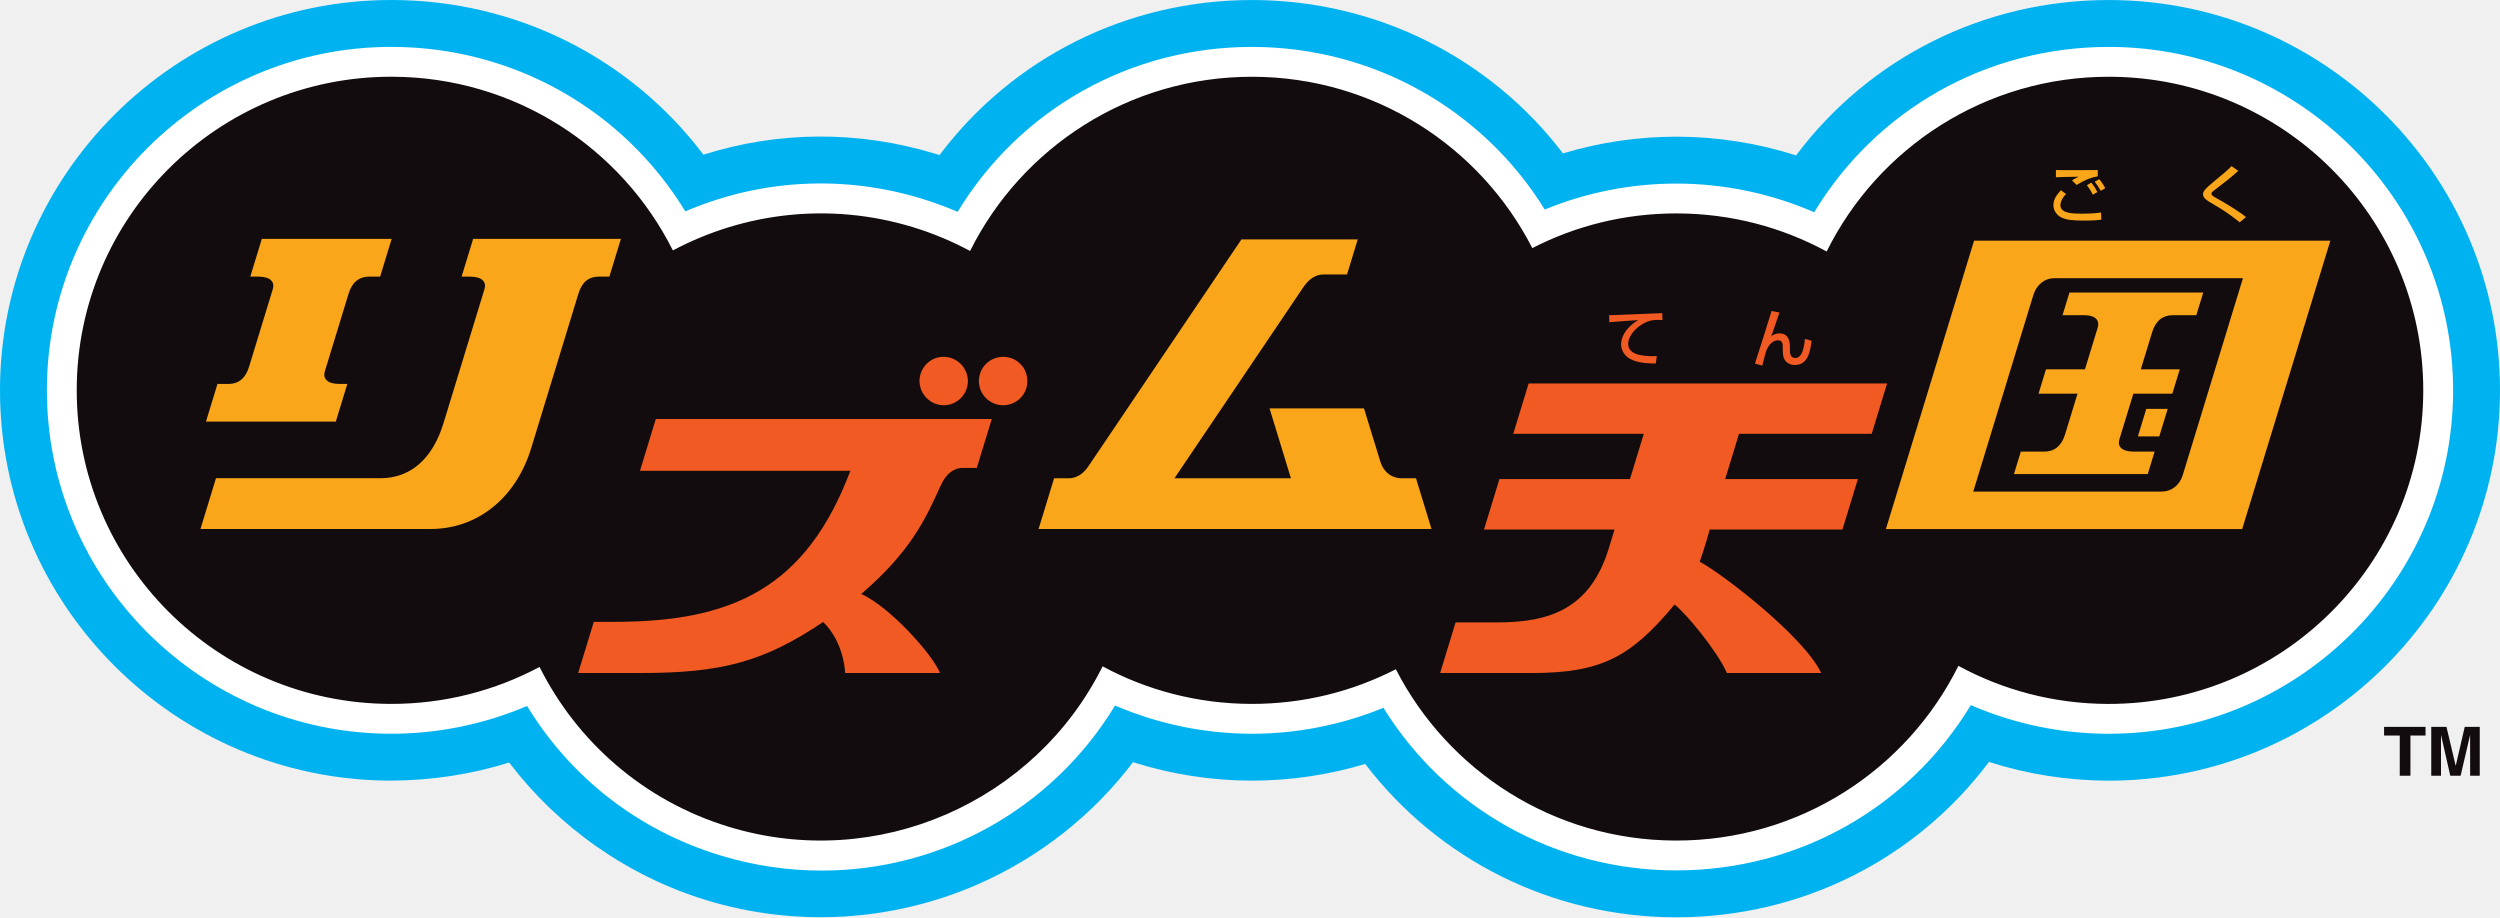
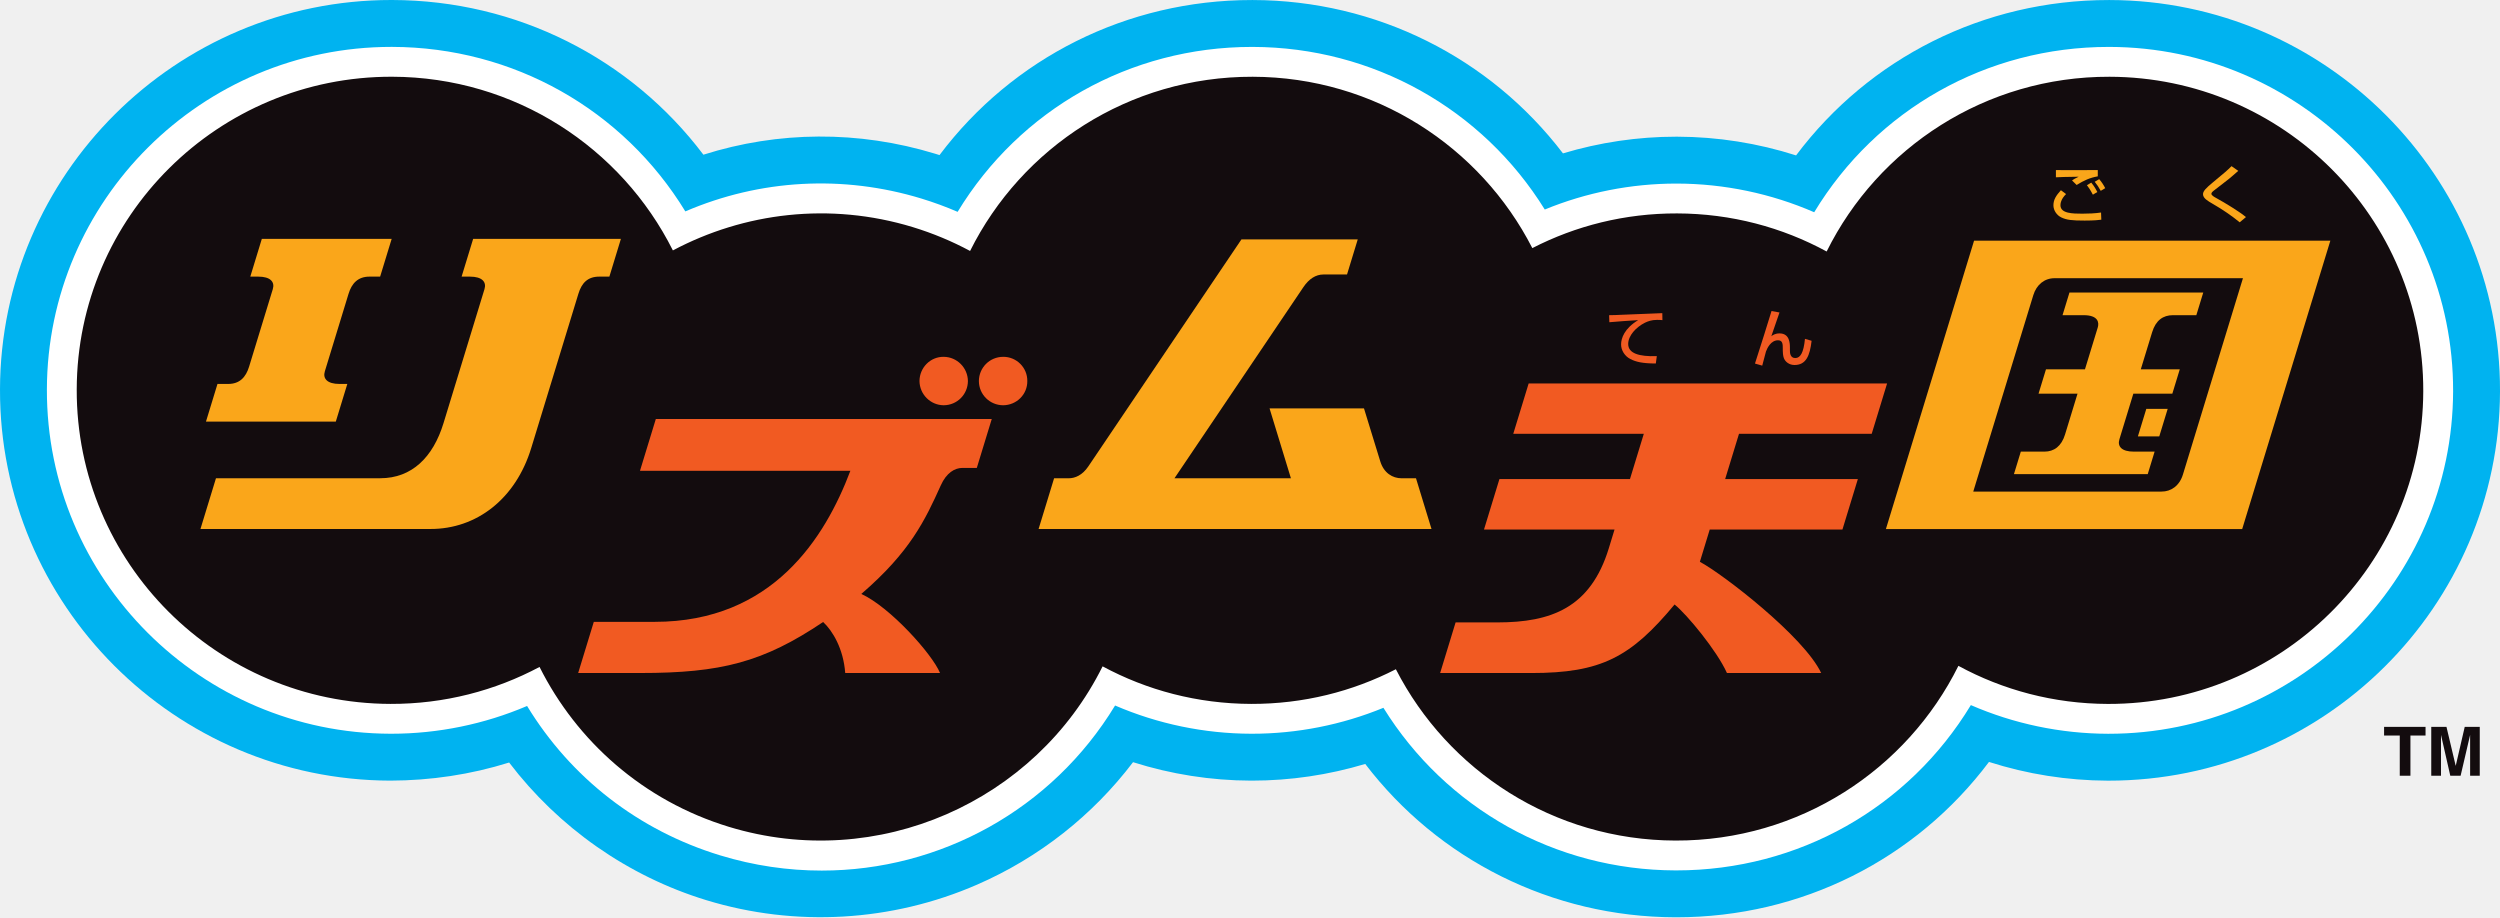
<svg xmlns="http://www.w3.org/2000/svg" version="1.1" id="svg2" width="666.667" height="244.611" viewBox="0 0 666.667 244.611">
  <defs id="defs6">
    <clipPath clipPathUnits="userSpaceOnUse" id="clipPath16">
      <path d="M 0,183.458 H 500 V 0 H 0 Z" id="path14" />
    </clipPath>
  </defs>
  <g id="g8" transform="matrix(1.333333,0,0,-1.333333,0,244.6107)">
    <g id="g10">
      <g id="g12" clip-path="url(#clipPath16)">
-         <g id="g18" transform="translate(421.9434,183.4524)">
-           <path d="m 0,0 h -0.001 -0.203 c -25.045,0 -47.916,-11.612 -62.524,-31.074 -7.648,2.446 -15.681,3.722 -23.764,3.743 h -0.21 c -7.673,0 -15.327,-1.138 -22.646,-3.339 -14.604,19.135 -37.312,30.607 -62.013,30.67 h -0.203 c -24.999,0 -47.857,-11.59 -62.477,-31.01 -0.29,0.092 -0.581,0.183 -0.872,0.272 -15.33,4.672 -31.366,4.549 -46.349,-0.195 -14.587,19.308 -37.361,30.876 -62.233,30.939 h -0.181 c -43.068,0 -78.162,-34.892 -78.267,-77.862 -0.112,-43.037 34.905,-78.145 78.06,-78.264 8.075,0.019 16.104,1.213 23.767,3.621 9.882,-12.982 23.718,-22.734 39.476,-27.541 17.817,-5.429 37.04,-4.32 54.13,3.125 12.4,5.403 23.126,13.88 31.174,24.484 7.597,-2.41 15.569,-3.668 23.582,-3.689 h 0.214 c 7.672,0 15.322,1.137 22.64,3.337 14.611,-19.133 37.323,-30.606 62.016,-30.669 h 0.203 c 25.046,0 47.921,11.612 62.533,31.071 7.64,-2.444 15.666,-3.72 23.751,-3.746 h 0.181 c 43.056,0 78.152,34.893 78.272,77.871 C 78.161,-35.218 43.145,-0.112 0,0" style="fill:#00b3f0;fill-opacity:1;fill-rule:nonzero;stroke:none" id="path20" />
+         <g id="g18" transform="translate(421.9436,183.4522)">
+           <path d="m 0,0 h -0.001 -0.203 c -25.045,0 -47.916,-11.612 -62.525,-31.074 -7.647,2.446 -15.68,3.722 -23.763,3.743 h -0.21 c -7.673,0 -15.326,-1.138 -22.647,-3.339 -14.603,19.135 -37.312,30.608 -62.012,30.67 h -0.203 c -24.999,0 -47.857,-11.59 -62.477,-31.01 -0.291,0.092 -0.581,0.183 -0.873,0.272 -15.329,4.673 -31.365,4.549 -46.348,-0.195 -14.587,19.308 -37.361,30.876 -62.233,30.939 h -0.181 c -43.068,0 -78.162,-34.892 -78.267,-77.862 -0.113,-43.036 34.904,-78.145 78.06,-78.264 8.075,0.019 16.103,1.213 23.767,3.621 9.882,-12.982 23.719,-22.734 39.476,-27.541 17.817,-5.429 37.039,-4.32 54.13,3.125 12.4,5.403 23.125,13.88 31.174,24.484 7.597,-2.41 15.568,-3.668 23.582,-3.689 h 0.214 c 7.672,0 15.321,1.137 22.641,3.337 14.61,-19.134 37.321,-30.606 62.015,-30.67 h 0.203 c 25.046,0 47.921,11.614 62.534,31.072 7.639,-2.444 15.665,-3.72 23.75,-3.745 h 0.18 c 43.057,0 78.154,34.893 78.274,77.871 C 78.16,-35.218 43.146,-0.112 0,0" style="fill:#00b3f0;fill-opacity:1;fill-rule:nonzero;stroke:none" id="path20" />
        </g>
-         <g id="g22" transform="translate(421.9189,174.0744)">
-           <path d="M 0,0 H -0.001 -0.18 c -24.398,0 -46.454,-12.519 -58.898,-33.066 -8.599,3.74 -17.966,5.71 -27.414,5.735 h -0.185 c -9.014,0 -17.995,-1.783 -26.286,-5.19 -12.483,20.135 -34.369,32.46 -58.398,32.521 h -0.179 c -24.35,0 -46.39,-12.488 -58.854,-32.985 -2.353,1.015 -4.769,1.902 -7.229,2.654 -15.712,4.79 -32.272,3.855 -47.229,-2.565 -12.441,20.374 -34.411,32.841 -58.64,32.902 h -0.159 c -37.908,0 -68.797,-30.7 -68.89,-68.508 -0.099,-37.866 30.723,-68.758 68.708,-68.862 h 0.183 c 9.33,0 18.605,1.907 27.147,5.554 8.773,-14.391 22.298,-24.903 38.621,-29.88 6.747,-2.057 13.58,-3.043 20.31,-3.043 23.673,0 46.04,12.213 58.669,33.016 8.543,-3.683 17.838,-5.623 27.199,-5.647 h 0.189 c 9.011,0 17.988,1.78 26.278,5.186 12.491,-20.134 34.38,-32.457 58.402,-32.518 h 0.179 c 24.402,0 46.461,12.516 58.908,33.061 8.589,-3.735 17.949,-5.706 27.396,-5.736 h 0.159 c 37.899,0 68.79,30.703 68.896,68.517 C 68.795,-30.987 37.975,-0.099 0,0" style="fill:#ffffff;fill-opacity:1;fill-rule:nonzero;stroke:none" id="path24" />
+         <g id="g22" transform="translate(421.9192,174.0743)">
+           <path d="M 0,0 H -0.001 -0.18 c -24.398,0 -46.455,-12.52 -58.899,-33.066 -8.599,3.74 -17.965,5.71 -27.413,5.735 h -0.186 c -9.013,0 -17.994,-1.782 -26.285,-5.19 -12.483,20.135 -34.369,32.46 -58.398,32.521 h -0.179 c -24.35,0 -46.391,-12.488 -58.854,-32.985 -2.353,1.015 -4.769,1.902 -7.229,2.654 -15.712,4.79 -32.273,3.855 -47.229,-2.565 -12.441,20.374 -34.411,32.841 -58.64,32.902 h -0.159 c -37.908,0 -68.797,-30.7 -68.89,-68.508 -0.099,-37.867 30.723,-68.757 68.708,-68.862 h 0.183 c 9.33,0 18.605,1.907 27.147,5.554 8.773,-14.392 22.298,-24.902 38.621,-29.88 6.747,-2.058 13.58,-3.043 20.309,-3.043 23.674,0 46.04,12.213 58.67,33.016 8.543,-3.683 17.838,-5.622 27.199,-5.647 h 0.189 c 9.011,0 17.988,1.781 26.278,5.187 12.491,-20.135 34.38,-32.458 58.402,-32.52 h 0.179 c 24.401,0 46.461,12.517 58.908,33.062 8.589,-3.736 17.949,-5.705 27.395,-5.736 h 0.16 c 37.899,0 68.791,30.703 68.896,68.517 C 68.795,-30.987 37.975,-0.099 0,0" style="fill:#ffffff;fill-opacity:1;fill-rule:nonzero;stroke:none" id="path24" />
        </g>
-         <g id="g26" transform="translate(421.9034,168.1068)">
-           <path d="m 0,0 c -24.797,0.062 -46.279,-14.188 -56.572,-34.948 -8.887,4.831 -19.078,7.588 -29.921,7.617 -10.429,0.028 -20.274,-2.481 -28.946,-6.939 -10.378,20.291 -31.509,34.208 -55.921,34.27 -24.757,0.062 -46.205,-14.143 -56.526,-34.841 -3.588,1.927 -7.414,3.532 -11.461,4.769 -16.613,5.063 -33.741,2.905 -47.979,-4.661 -10.293,20.539 -31.559,34.676 -56.164,34.739 -34.745,0.079 -62.982,-27.914 -63.067,-62.557 -0.091,-34.632 28.005,-62.782 62.755,-62.878 10.775,-0.028 20.926,2.655 29.808,7.391 7.442,-14.85 20.728,-26.75 37.868,-31.976 29.83,-9.092 61.327,5.096 74.743,32.094 8.842,-4.763 18.96,-7.481 29.712,-7.509 10.429,-0.028 20.274,2.48 28.94,6.933 10.384,-20.28 31.514,-34.202 55.926,-34.265 24.803,-0.062 46.285,14.183 56.583,34.943 8.888,-4.831 19.067,-7.583 29.899,-7.617 34.745,-0.079 62.977,27.93 63.073,62.562 C 62.835,-28.235 34.745,-0.09 0,0" style="fill:#130c0e;fill-opacity:1;fill-rule:nonzero;stroke:none" id="path28" />
+         <g id="g26" transform="translate(421.9035,168.107)">
+           <path d="m 0,0 c -24.798,0.062 -46.279,-14.188 -56.572,-34.948 -8.887,4.831 -19.078,7.588 -29.921,7.616 -10.429,0.029 -20.275,-2.48 -28.946,-6.939 -10.378,20.292 -31.508,34.209 -55.92,34.271 -24.758,0.062 -46.206,-14.143 -56.527,-34.841 -3.588,1.927 -7.414,3.531 -11.461,4.769 -16.613,5.063 -33.741,2.905 -47.979,-4.661 -10.293,20.539 -31.559,34.676 -56.164,34.738 -34.745,0.079 -62.983,-27.913 -63.068,-62.556 -0.09,-34.632 28.006,-62.782 62.756,-62.879 10.775,-0.028 20.927,2.657 29.808,7.392 7.442,-14.85 20.728,-26.75 37.868,-31.977 29.83,-9.091 61.327,5.097 74.743,32.095 8.842,-4.764 18.96,-7.481 29.712,-7.51 10.429,-0.028 20.274,2.481 28.941,6.934 10.383,-20.279 31.513,-34.202 55.925,-34.265 24.803,-0.062 46.284,14.183 56.583,34.943 8.888,-4.831 19.068,-7.583 29.899,-7.617 34.745,-0.079 62.976,27.93 63.073,62.562 C 62.835,-28.235 34.744,-0.09 0,0" style="fill:#130c0e;fill-opacity:1;fill-rule:nonzero;stroke:none" id="path28" />
        </g>
-         <g id="g30" transform="translate(448.5901,127.8178)">
-           <path d="m 0,0 h -37.66 c -2.023,0.006 -3.623,-1.28 -4.272,-3.404 l -12.006,-39.271 h 37.66 c 1.87,-0.01 3.576,1.13 4.272,3.404 z M 17.483,7.511 -0.151,-50.167 h -71.257 l 17.634,57.678 z m -38.497,-39.157 h 4.276 l 1.687,5.519 h -4.276 z m -15.068,24.251 1.383,4.525 H -7.94 l -1.384,-4.525 h -4.671 c -1.996,0 -3.445,-1.045 -4.166,-3.404 l -2.273,-7.433 h 7.797 l -1.485,-4.857 h -7.797 l -2.789,-9.125 c -0.44,-1.437 0.451,-2.47 2.881,-2.47 h 4.16 l -1.374,-4.495 H -45.8 l 1.374,4.495 h 4.724 c 1.93,0 3.405,1.086 4.117,3.414 l 2.501,8.181 h -7.797 l 1.485,4.857 h 7.797 l 2.561,8.377 c 0.297,0.972 0.112,2.46 -2.832,2.46 z" style="fill:#faa61a;fill-opacity:1;fill-rule:nonzero;stroke:none" id="path32" />
+         <g id="g30" transform="translate(448.5901,127.8179)">
+           <path d="m 0,0 h -37.66 c -2.023,0.006 -3.623,-1.28 -4.272,-3.404 l -12.006,-39.271 h 37.66 c 1.87,-0.01 3.577,1.13 4.272,3.404 z M 17.482,7.511 -0.151,-50.167 h -71.257 l 17.634,57.678 z m -38.496,-39.157 h 4.276 l 1.687,5.519 h -4.276 z m -15.068,24.251 1.383,4.525 H -7.94 l -1.383,-4.525 h -4.672 c -1.996,0 -3.444,-1.045 -4.166,-3.404 l -2.273,-7.433 h 7.797 l -1.485,-4.857 h -7.797 l -2.789,-9.125 c -0.439,-1.437 0.451,-2.471 2.881,-2.471 h 4.16 l -1.374,-4.495 H -45.8 l 1.374,4.495 h 4.724 c 1.93,0 3.405,1.087 4.117,3.415 l 2.501,8.181 h -7.797 l 1.485,4.857 h 7.797 l 2.561,8.377 c 0.298,0.972 0.112,2.46 -2.832,2.46 z" style="fill:#faa61a;fill-opacity:1;fill-rule:nonzero;stroke:none" id="path32" />
        </g>
-         <g id="g34" transform="translate(447.9442,138.9967)">
-           <path d="m 0,0 c -1.7,1.385 -3.513,2.607 -5.414,3.702 -1.02,0.592 -1.927,1.121 -1.927,1.927 0,0.617 0.63,1.246 1.94,2.329 2.543,2.103 2.883,2.392 3.765,3.274 l 1.347,-0.944 C -2.065,8.726 -2.342,8.512 -4.797,6.636 -5.414,6.17 -5.666,5.969 -5.666,5.704 -5.666,5.39 -5.099,5.075 -4.734,4.873 -2.883,3.866 0.102,2.028 1.247,1.045 Z" style="fill:#faa61a;fill-opacity:1;fill-rule:nonzero;stroke:none" id="path36" />
+         <g id="g34" transform="translate(447.9445,138.9966)">
+           <path d="m 0,0 c -1.7,1.385 -3.513,2.607 -5.414,3.703 -1.02,0.591 -1.928,1.12 -1.928,1.926 0,0.617 0.631,1.246 1.941,2.329 2.544,2.104 2.882,2.393 3.764,3.274 l 1.348,-0.944 C -2.065,8.727 -2.342,8.512 -4.798,6.636 -5.414,6.17 -5.666,5.969 -5.666,5.705 c 0,-0.315 0.566,-0.63 0.932,-0.831 1.85,-1.008 4.836,-2.846 5.98,-3.829 z" style="fill:#faa61a;fill-opacity:1;fill-rule:nonzero;stroke:none" id="path36" />
        </g>
-         <g id="g38" transform="translate(420.1472,145.2874)">
-           <path d="M 0,0 C -0.448,0.806 -0.704,1.189 -1.202,1.816 L -0.307,2.34 C 0.204,1.752 0.626,1.087 0.894,0.537 Z m -1.573,-0.767 c -0.576,1.112 -0.985,1.624 -1.189,1.892 l 0.869,0.525 c 0.666,-0.806 1.1,-1.65 1.215,-1.88 z m 0.985,3.67 C -2.2,2.622 -3.338,2.084 -4.82,1.176 l -0.922,0.908 c 0.409,0.281 0.499,0.333 1.331,0.742 C -7.045,2.788 -8.146,2.762 -8.964,2.711 v 1.445 c 0.384,-0.013 1.97,-0.013 2.609,-0.013 0.908,0 4.948,0.013 5.767,0.013 z m -6.343,-3.542 c -1.073,-1.036 -1.125,-1.969 -1.125,-2.238 0,-1.662 2.455,-1.688 4.374,-1.688 1.252,0 2.506,0.052 3.746,0.231 l 0.051,-1.432 c -0.448,-0.064 -1.342,-0.179 -3.325,-0.179 -2.518,0 -3.605,0.115 -4.692,0.639 -0.883,0.422 -1.561,1.393 -1.561,2.404 0,1.176 0.563,1.982 1.496,3.03 z" style="fill:#faa61a;fill-opacity:1;fill-rule:nonzero;stroke:none" id="path40" />
+         <g id="g38" transform="translate(420.1477,145.2876)">
+           <path d="M 0,0 C -0.448,0.806 -0.704,1.189 -1.203,1.815 L -0.308,2.34 C 0.204,1.751 0.625,1.087 0.894,0.537 Z m -1.573,-0.767 c -0.576,1.112 -0.986,1.623 -1.19,1.892 l 0.869,0.524 C -1.228,0.844 -0.794,0 -0.678,-0.23 Z m 0.984,3.669 C -2.2,2.622 -3.338,2.084 -4.821,1.176 l -0.921,0.908 c 0.409,0.281 0.499,0.333 1.33,0.742 C -7.046,2.788 -8.146,2.762 -8.965,2.711 v 1.444 c 0.385,-0.012 1.97,-0.012 2.61,-0.012 0.908,0 4.948,0.012 5.766,0.012 z M -6.932,-0.64 c -1.073,-1.035 -1.125,-1.968 -1.125,-2.237 0,-1.662 2.455,-1.688 4.374,-1.688 1.252,0 2.506,0.051 3.746,0.231 l 0.051,-1.433 c -0.448,-0.064 -1.342,-0.178 -3.324,-0.178 -2.519,0 -3.605,0.114 -4.692,0.639 -0.883,0.421 -1.561,1.393 -1.561,2.404 0,1.175 0.563,1.982 1.496,3.03 z" style="fill:#faa61a;fill-opacity:1;fill-rule:nonzero;stroke:none" id="path40" />
        </g>
-         <g id="g42" transform="translate(374.3398,96.6927)">
-           <path d="M 0,0 3.081,10.076 H -68.608 L -71.688,0 h 26.108 l -2.765,-9.044 h -26.108 l -3.089,-10.101 h 26.109 l -1.142,-3.735 c -3.657,-11.961 -11.578,-14.83 -22.277,-14.837 h -8.368 l -3.095,-10.123 h 18.223 c 13.994,-0.007 19.894,3.15 28.669,13.708 2.445,-1.958 8.482,-9.255 10.474,-13.708 h 18.847 c -3.418,7.266 -19.674,19.796 -24.295,22.262 0.927,2.555 2.003,6.433 2.003,6.433 h 26.541 l 3.088,10.101 H -29.306 L -26.541,0 Z" style="fill:#f15a22;fill-opacity:1;fill-rule:nonzero;stroke:none" id="path44" />
+         <g id="g42" transform="translate(374.3401,96.6929)">
+           <path d="M 0,0 3.08,10.076 H -68.608 L -71.688,0 h 26.108 l -2.765,-9.045 h -26.109 l -3.088,-10.101 h 26.108 l -1.141,-3.734 c -3.656,-11.962 -11.578,-14.831 -22.278,-14.838 h -8.367 l -3.094,-10.123 h 18.222 c 13.994,-0.006 19.894,3.151 28.668,13.708 2.445,-1.957 8.483,-9.254 10.475,-13.708 h 18.846 c -3.417,7.268 -19.642,19.78 -24.263,22.246 l 1.971,6.449 h 26.541 l 3.088,10.101 H -29.307 L -26.541,0 Z" style="fill:#f15a22;fill-opacity:1;fill-rule:nonzero;stroke:none" id="path44" />
        </g>
-         <g id="g46" transform="translate(355.8982,120.963)">
-           <path d="m 0,0 c -0.253,-0.759 -1.415,-4.058 -1.631,-4.741 0.278,0.202 0.771,0.557 1.631,0.557 2.035,0 2.086,-1.96 2.086,-2.87 v -0.544 c 0,-0.366 0,-1.517 1.074,-1.517 1.012,0 1.669,1.062 1.934,3.843 l 1.328,-0.392 c -0.341,-2.983 -1.1,-4.842 -3.425,-4.842 -1.037,0 -1.846,0.633 -2.125,1.379 -0.176,0.467 -0.214,1.226 -0.214,1.504 v 0.43 c 0,0.809 0,1.63 -0.948,1.63 -1.429,0 -2.15,-1.542 -2.415,-2.25 -0.026,-0.063 -0.658,-2.478 -0.747,-2.819 l -1.453,0.417 c 0.986,2.984 2.756,8.711 3.313,10.506 z" style="fill:#f15a22;fill-opacity:1;fill-rule:nonzero;stroke:none" id="path48" />
+         <g id="g46" transform="translate(355.8987,120.9629)">
+           <path d="m 0,0 c -0.254,-0.759 -1.416,-4.058 -1.631,-4.741 0.277,0.202 0.771,0.556 1.631,0.556 2.034,0 2.085,-1.959 2.085,-2.869 v -0.544 c 0,-0.366 0,-1.517 1.075,-1.517 1.012,0 1.668,1.062 1.934,3.843 l 1.328,-0.392 c -0.342,-2.983 -1.101,-4.842 -3.426,-4.842 -1.036,0 -1.846,0.633 -2.125,1.379 -0.176,0.467 -0.214,1.226 -0.214,1.504 v 0.43 c 0,0.809 0,1.631 -0.948,1.631 -1.429,0 -2.149,-1.542 -2.415,-2.251 -0.025,-0.062 -0.657,-2.478 -0.746,-2.819 l -1.453,0.417 c 0.986,2.984 2.756,8.711 3.312,10.506 z" style="fill:#f15a22;fill-opacity:1;fill-rule:nonzero;stroke:none" id="path48" />
        </g>
-         <g id="g50" transform="translate(332.4863,119.432)">
-           <path d="m 0,0 c -0.26,0.025 -0.544,0.049 -1.076,0.049 -1.112,0 -1.865,-0.297 -2.446,-0.58 -1.755,-0.878 -3.324,-2.571 -3.324,-4.239 0,-1.879 2.162,-2.546 5.721,-2.435 l -0.197,-1.47 c -2.658,0.012 -3.98,0.321 -5.105,0.902 -1.112,0.568 -1.84,1.742 -1.84,2.892 0,1.272 0.654,3.2 3.41,4.881 -1.928,-0.111 -3.843,-0.26 -5.759,-0.42 l -0.049,1.409 c 0.852,0 1.78,0.049 2.632,0.086 1.063,0.049 6.735,0.272 8.008,0.321 z" style="fill:#f15a22;fill-opacity:1;fill-rule:nonzero;stroke:none" id="path52" />
+         <g id="g50" transform="translate(332.4865,119.4322)">
+           <path d="m 0,0 c -0.26,0.024 -0.545,0.049 -1.076,0.049 -1.112,0 -1.865,-0.297 -2.446,-0.58 -1.755,-0.878 -3.325,-2.572 -3.325,-4.24 0,-1.878 2.162,-2.545 5.722,-2.434 l -0.197,-1.47 c -2.657,0.011 -3.98,0.321 -5.105,0.902 -1.112,0.568 -1.841,1.742 -1.841,2.892 0,1.272 0.655,3.2 3.411,4.881 -1.928,-0.111 -3.843,-0.26 -5.759,-0.42 l -0.049,1.408 c 0.852,0 1.779,0.05 2.632,0.087 1.062,0.05 6.735,0.272 8.008,0.321 z" style="fill:#f15a22;fill-opacity:1;fill-rule:nonzero;stroke:none" id="path52" />
        </g>
-         <g id="g54" transform="translate(283.2005,87.7994)">
-           <path d="m 0,0 h -2.849 c -1.865,-0.005 -3.587,1.076 -4.297,3.385 l -3.258,10.599 H -29.291 L -25.015,0 H -48.31 l 25.787,38.231 c 1.127,1.67 2.482,2.519 3.987,2.53 h 4.74 l 2.145,7.014 H -34.915 L -65.534,2.381 C -66.72,0.623 -68.164,0 -69.498,0 h -2.885 l -3.1,-10.14 H 3.1 Z" style="fill:#faa61a;fill-opacity:1;fill-rule:nonzero;stroke:none" id="path56" />
+         <g id="g54" transform="translate(283.2004,87.7994)">
+           <path d="m 0,0 h -2.849 c -1.865,-0.005 -3.587,1.076 -4.297,3.385 l -3.258,10.599 H -29.291 L -25.016,0 H -48.31 l 25.788,38.231 c 1.126,1.67 2.482,2.519 3.987,2.53 h 4.739 l 2.145,7.014 H -34.915 L -65.534,2.381 C -66.72,0.623 -68.164,0 -69.499,0 h -2.883 l -3.1,-10.14 H 3.101 Z" style="fill:#faa61a;fill-opacity:1;fill-rule:nonzero;stroke:none" id="path56" />
        </g>
-         <g id="g58" transform="translate(127.9958,89.2954)">
-           <path d="M 0,0 H 42.078 C 33.206,-23.47 18.457,-30.206 -5.099,-30.206 H -9.235 L -12.364,-40.44 H 0.093 c 16.123,0 24.566,2.154 36.536,10.203 1.911,-1.776 4.061,-5.354 4.418,-10.203 H 60.01 c -1.525,3.743 -9.976,13.181 -15.745,15.812 9.798,8.446 12.745,14.744 15.895,21.71 1.128,2.524 2.791,3.499 4.336,3.499 h 2.87 l 2.992,9.785 H 3.169 Z m 60.737,13.111 c 2.713,0.013 4.83,2.186 4.85,4.837 -0.027,2.665 -2.185,4.83 -4.836,4.85 -2.699,0.035 -4.83,-2.186 -4.85,-4.837 0.027,-2.665 2.185,-4.829 4.836,-4.85 m 16.73,4.837 c 0.027,-2.665 -2.137,-4.824 -4.85,-4.837 -2.651,0.021 -4.824,2.137 -4.837,4.85 0.02,2.651 2.137,4.824 4.85,4.837 2.665,0.027 4.872,-2.151 4.837,-4.85" style="fill:#f15a22;fill-opacity:1;fill-rule:nonzero;stroke:none" id="path60" />
+         <g id="g58" transform="translate(127.9958,89.2955)">
+           <path d="M 0,0 H 42.078 C 37.011,-13.404 26.507,-30.206 2.952,-30.206 H -9.235 l -3.129,-10.234 12.457,10e-4 c 16.123,-10e-4 24.566,2.153 36.536,10.202 1.911,-1.777 4.061,-5.355 4.418,-10.203 H 60.01 c -1.525,3.743 -9.976,13.181 -15.745,15.812 9.797,8.445 12.745,14.743 15.895,21.71 1.129,2.524 2.791,3.498 4.336,3.498 h 2.87 l 2.992,9.785 H 3.169 Z m 60.737,13.111 c 2.714,0.013 4.83,2.186 4.85,4.837 -0.027,2.665 -2.186,4.829 -4.837,4.85 -2.698,0.035 -4.829,-2.186 -4.849,-4.837 0.027,-2.665 2.185,-4.829 4.836,-4.85 m 16.73,4.837 c 0.027,-2.665 -2.137,-4.824 -4.85,-4.837 -2.651,0.021 -4.825,2.137 -4.837,4.85 0.02,2.651 2.136,4.824 4.85,4.837 2.665,0.027 4.871,-2.151 4.837,-4.85" style="fill:#f15a22;fill-opacity:1;fill-rule:nonzero;stroke:none" id="path60" />
        </g>
        <g id="g62" transform="translate(94.6286,135.6797)">
-           <path d="m 0,0 -2.307,-7.545 h 1.649 c 2.483,0 3.361,-1.083 2.927,-2.501 l -8.193,-26.8 c -2.086,-6.823 -6.323,-11.014 -12.64,-11.022 h -32.87 l -3.103,-10.151 h 45.965 c 9.296,-0.03 17.094,6.064 20.183,16.169 l 9.441,30.88 c 0.653,2.134 1.842,3.425 4.173,3.425 h 2.021 L 29.553,0 Z m -27.467,-36.541 h -25.968 l 2.303,7.53 h 2.137 c 2.299,0 3.541,1.347 4.184,3.451 l 4.742,15.511 c 0.433,1.417 -0.437,2.504 -2.924,2.504 h -1.576 L -42.263,0 h 25.968 l -2.307,-7.545 h -2.133 c -2.305,0 -3.547,-1.352 -4.184,-3.436 l -4.742,-15.511 c -0.436,-1.427 0.445,-2.519 2.924,-2.519 h 1.572 z" style="fill:#faa61a;fill-opacity:1;fill-rule:nonzero;stroke:none" id="path64" />
+           <path d="m 0,0 -2.307,-7.545 h 1.649 c 2.483,0 3.361,-1.083 2.927,-2.501 l -8.193,-26.8 c -2.086,-6.822 -6.323,-11.014 -12.64,-11.023 h -32.87 l -3.104,-10.15 h 45.966 c 9.296,-0.03 17.094,6.063 20.183,16.169 l 9.441,30.88 c 0.653,2.134 1.842,3.425 4.173,3.425 h 2.022 L 29.553,0 Z m -27.467,-36.542 h -25.968 l 2.303,7.531 h 2.137 c 2.299,0 3.54,1.347 4.184,3.451 l 4.742,15.511 c 0.433,1.417 -0.437,2.504 -2.924,2.504 h -1.576 L -42.263,0 h 25.968 l -2.307,-7.545 h -2.132 c -2.306,0 -3.548,-1.352 -4.185,-3.436 l -4.742,-15.512 c -0.436,-1.425 0.445,-2.518 2.924,-2.518 h 1.572 z" style="fill:#faa61a;fill-opacity:1;fill-rule:nonzero;stroke:none" id="path64" />
        </g>
-         <g id="g66" transform="translate(494.0251,28.3049)">
-           <path d="M 0,0 V 8.17 L -1.904,0 H -3.966 L -5.825,8.17 V 0 h -1.949 v 9.78 h 3.045 l 1.836,-7.757 h 0.023 l 1.791,7.757 h 3.006 l 0,-9.78 z m -14.074,0 v 8.045 h -3.135 v 1.729 h 8.294 V 8.045 h -3.023 V 0 Z" style="fill:#130c0e;fill-opacity:1;fill-rule:nonzero;stroke:none" id="path68" />
+         <g id="g66" transform="translate(494.0246,28.3052)">
+           <path d="M 0,0 V 8.169 L -1.903,0 H -3.966 L -5.824,8.169 V 0 h -1.949 v 9.779 h 3.044 l 1.836,-7.757 h 0.023 l 1.791,7.757 H 1.927 L 1.927,0 Z m -14.073,0 v 8.045 h -3.136 v 1.728 h 8.294 V 8.045 h -3.023 V 0 Z" style="fill:#130c0e;fill-opacity:1;fill-rule:nonzero;stroke:none" id="path68" />
        </g>
      </g>
    </g>
  </g>
</svg>
